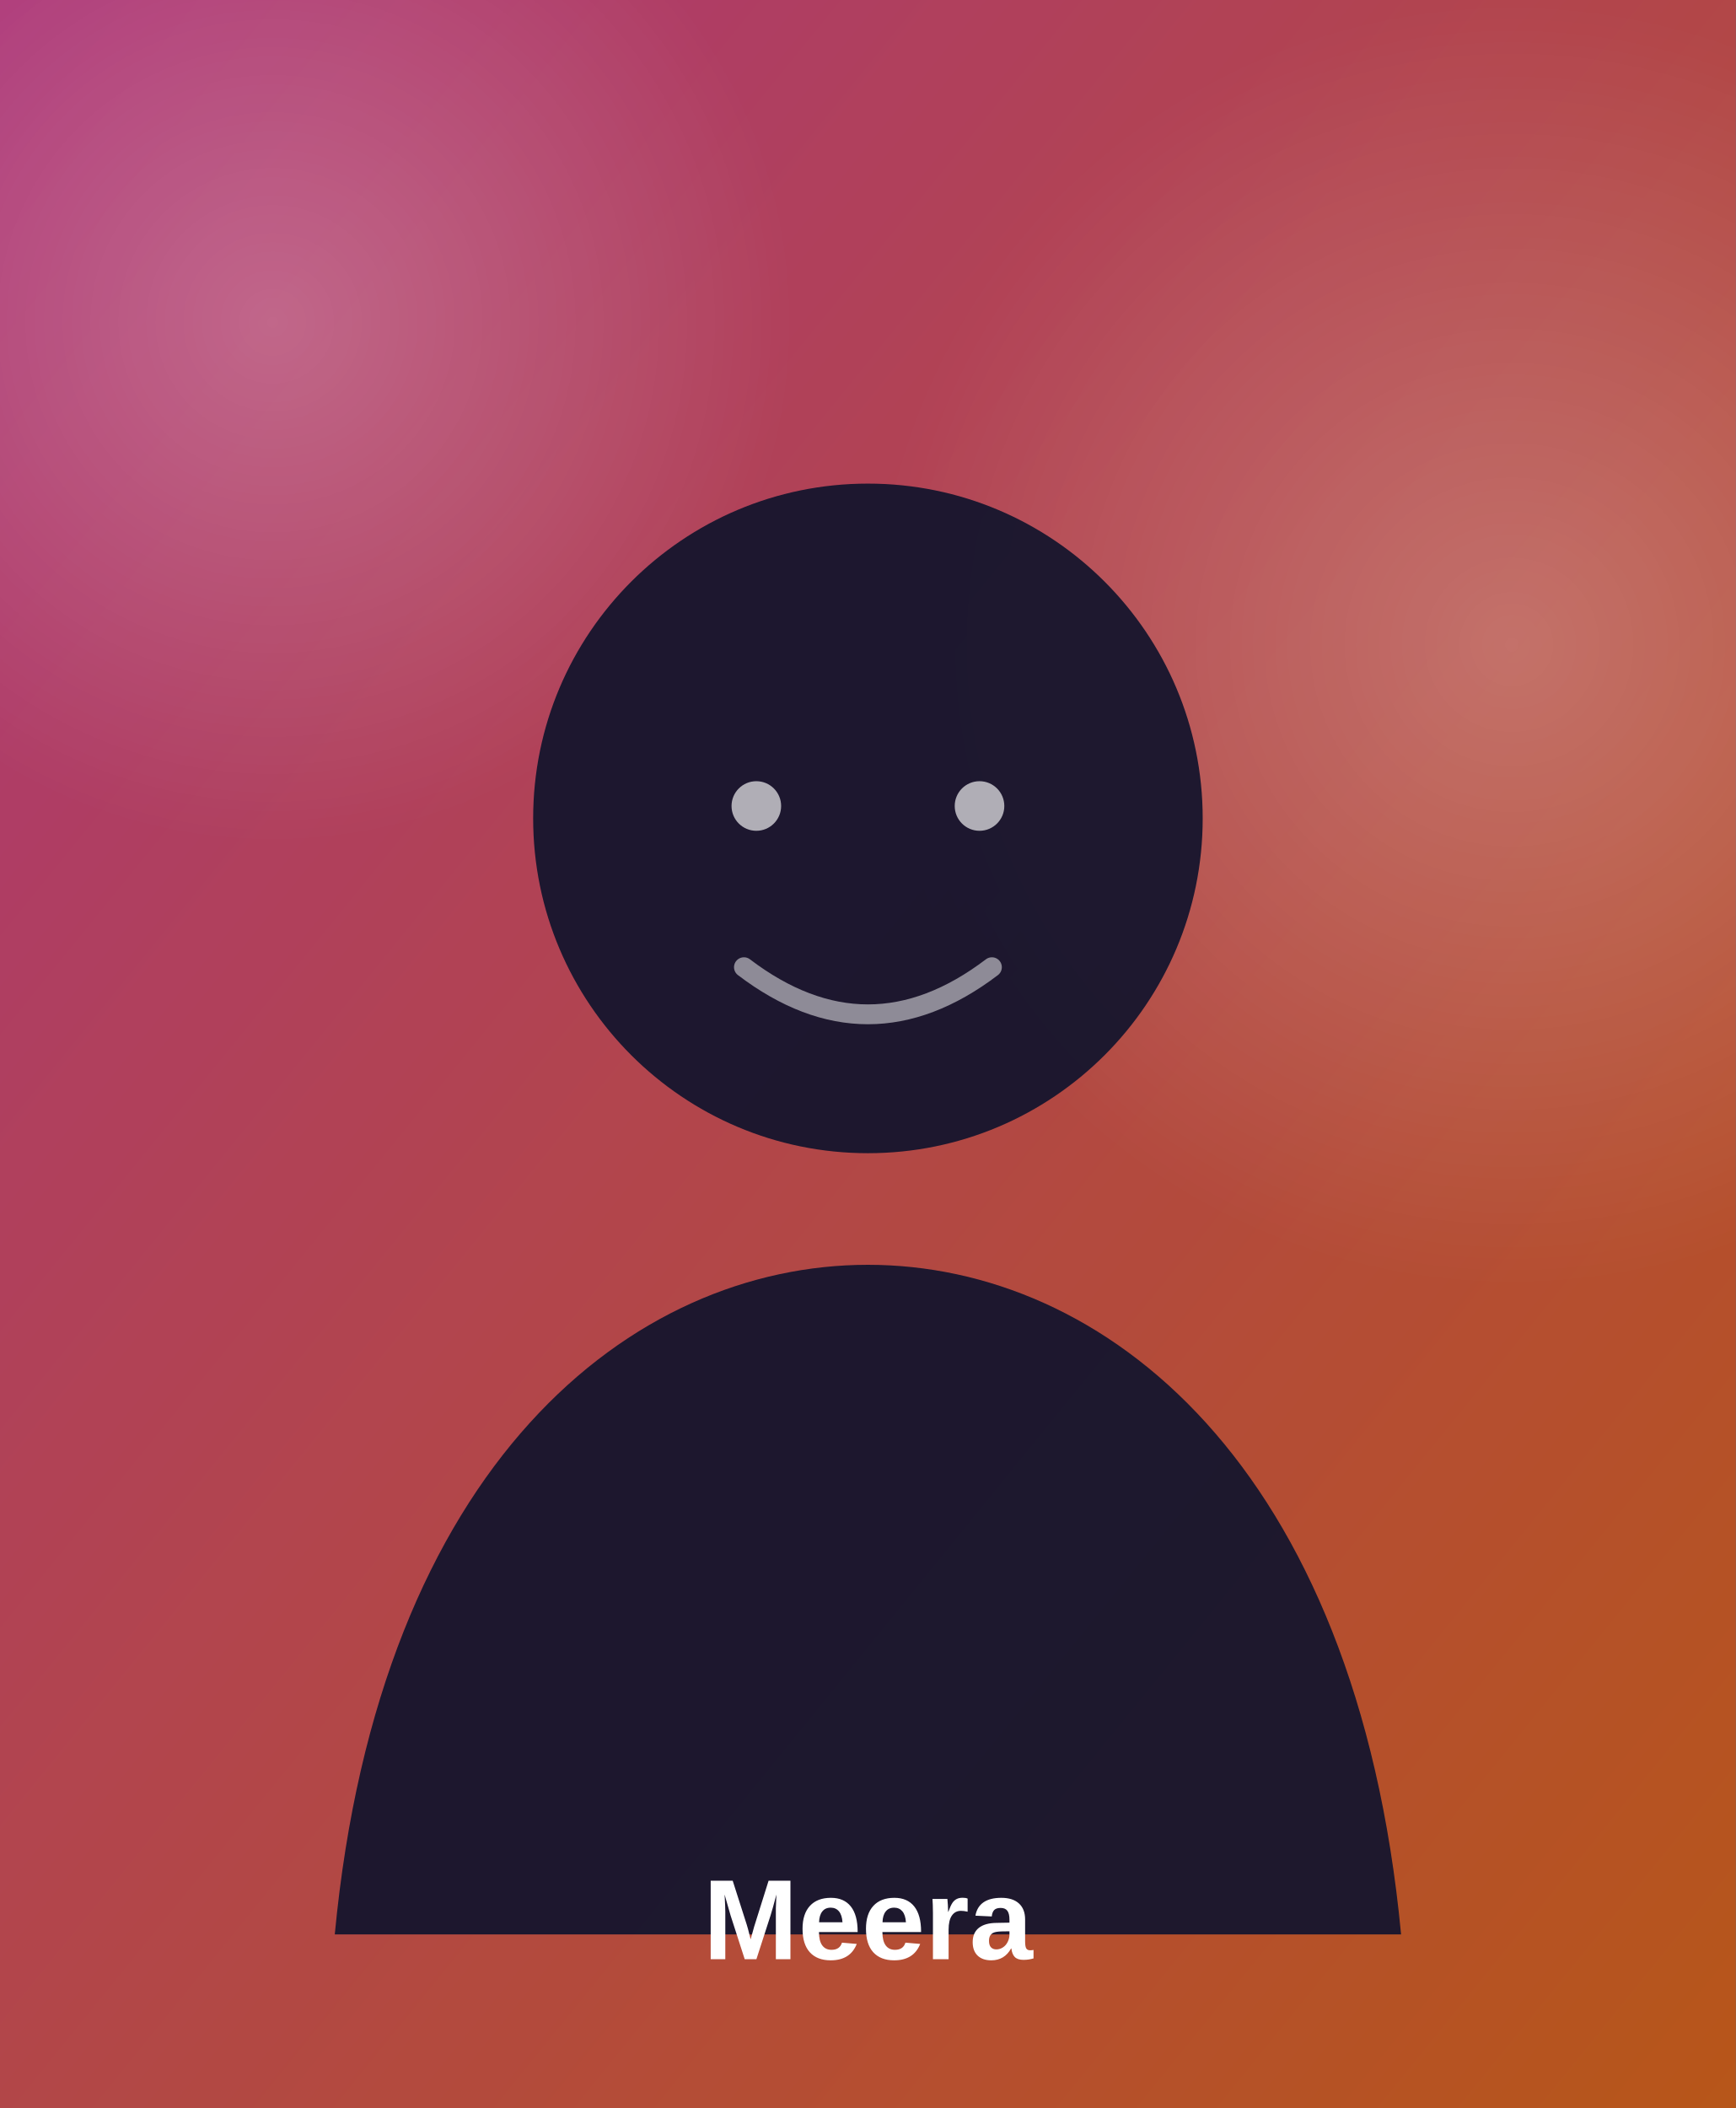
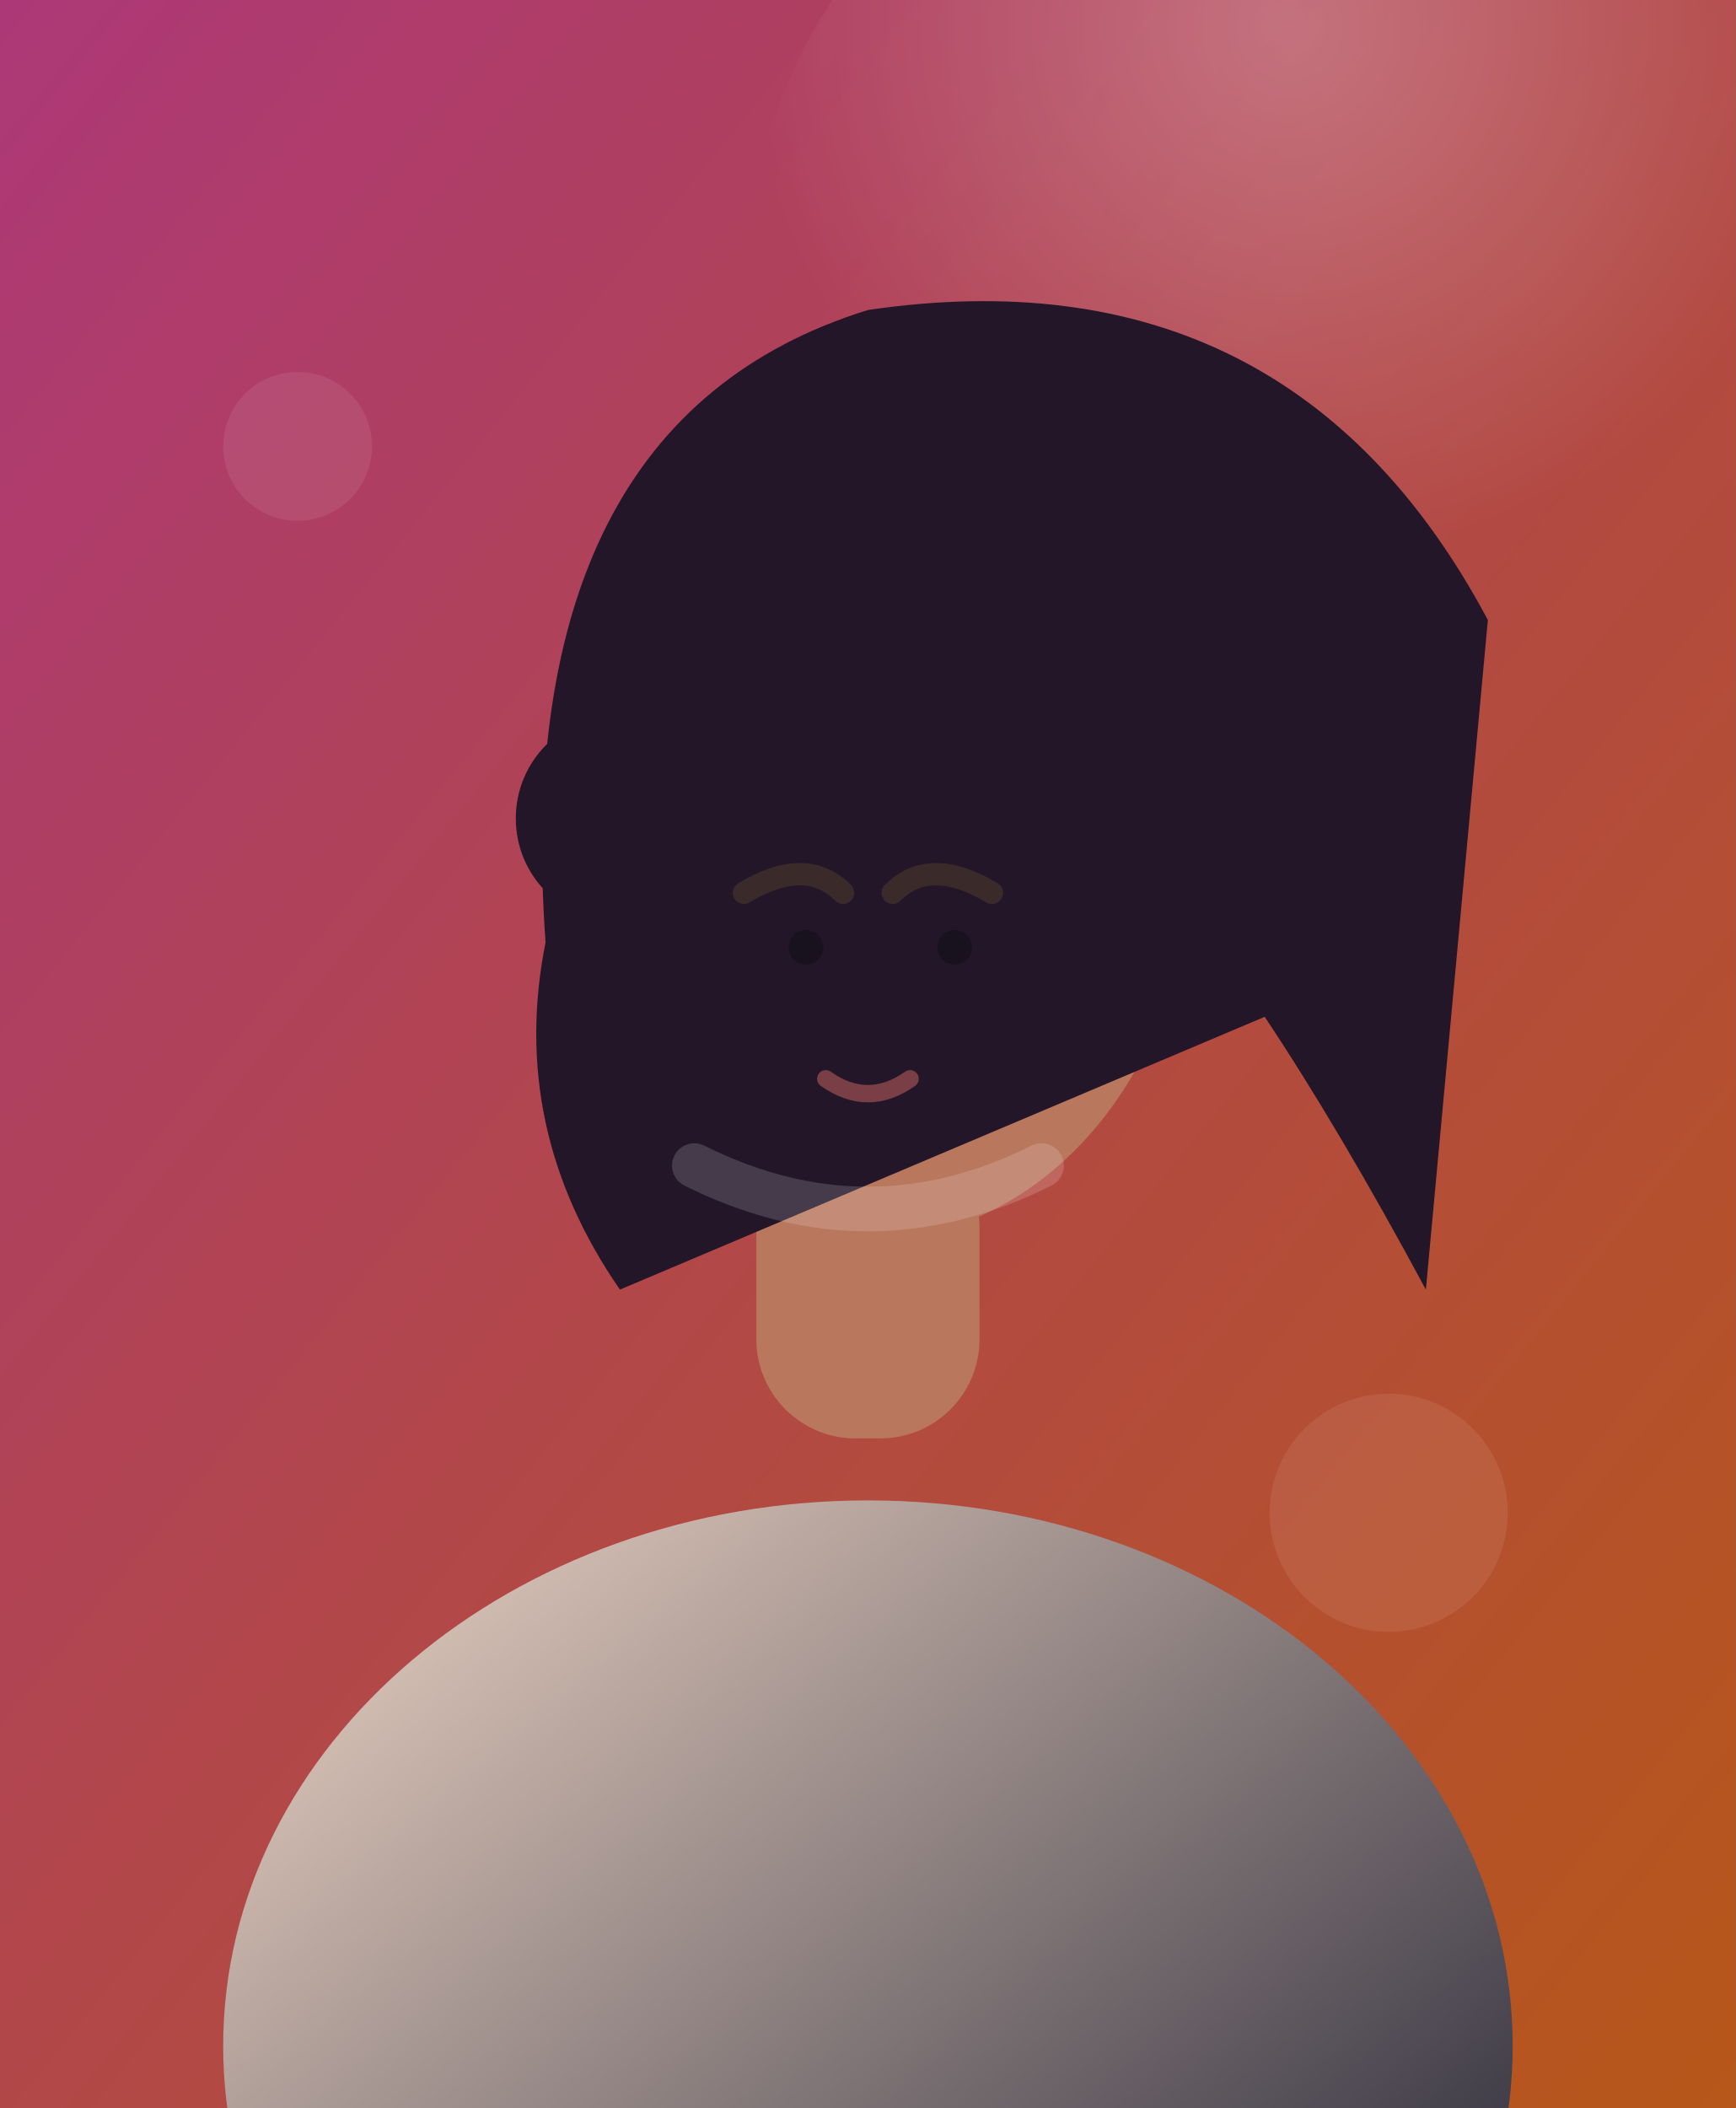
<svg xmlns="http://www.w3.org/2000/svg" viewBox="0 0 700 850">
  <defs>
-     <linearGradient id="g" x1="0" y1="0" x2="1" y2="1">
+     <linearGradient id="bg" x1="0" y1="0" x2="1" y2="1">
      <stop stop-color="#ec4899" />
      <stop offset="1" stop-color="#f97316" />
    </linearGradient>
-     <radialGradient id="b">
-       <stop stop-color="#fff" stop-opacity=".22" />
+     <radialGradient id="light" cx="50%" cy="25%">
+       <stop stop-color="#fff" stop-opacity=".25" />
      <stop offset="1" stop-color="#fff" stop-opacity="0" />
    </radialGradient>
+     <linearGradient id="shirt" x1="0" y1="0" x2="1" y2="1">
+       <stop stop-color="#f0d7c7" />
+       <stop offset="1" stop-color="#101326" />
+     </linearGradient>
  </defs>
-   <rect width="700" height="850" fill="#090b20" />
-   <rect width="700" height="850" fill="url(#g)" opacity=".72" />
-   <circle cx="110" cy="130" r="210" fill="url(#b)" />
-   <circle cx="610" cy="260" r="260" fill="url(#b)" />
-   <circle cx="350" cy="330" r="135" fill="#16152d" opacity=".95" />
-   <path d="M135 780c18-190 120-270 215-270s197 80 215 270" fill="#16152d" opacity=".95" />
-   <circle cx="305" cy="325" r="10" fill="#fff" opacity=".65" />
-   <circle cx="395" cy="325" r="10" fill="#fff" opacity=".65" />
-   <path d="M300 390q50 38 100 0" fill="none" stroke="#fff" stroke-width="8" stroke-linecap="round" opacity=".5" />
-   <text x="350" y="790" text-anchor="middle" fill="#fff" font-family="Arial,sans-serif" font-size="46" font-weight="700">Meera</text>
+   <rect width="700" height="850" fill="#0a0d20" />
+   <rect width="700" height="850" fill="url(#bg)" opacity=".72" />
+   <circle cx="520" cy="120" r="220" fill="url(#light)" />
+   <ellipse cx="350" cy="825" rx="260" ry="220" fill="url(#shirt)" />
+   <rect x="305" y="455" width="90" height="125" rx="40" fill="#b9775d" />
+   <ellipse cx="350" cy="345" rx="130" ry="155" fill="#b9775d" />
+   <path d="M220 380 Q205 170 350 125 Q520 100 600 250 L575 520 Q540 455 510 410 L250 520 Q205 455 220 380Z" fill="#231628" />
+   <g fill="#231628">
+     <circle cx="250" cy="330" r="42" />
+     <circle cx="285" cy="255" r="45" />
+     <circle cx="345" cy="205" r="48" />
+     <circle cx="410" cy="205" r="46" />
+     <circle cx="475" cy="245" r="46" />
+     <circle cx="525" cy="315" r="42" />
+   </g>
+   <path d="M300 360 Q325 345 340 360" fill="none" stroke="#3b2a2a" stroke-width="9" stroke-linecap="round" />
+   <path d="M360 360 Q375 345 400 360" fill="none" stroke="#3b2a2a" stroke-width="9" stroke-linecap="round" />
+   <circle cx="325" cy="382" r="7" fill="#17121d" />
+   <circle cx="385" cy="382" r="7" fill="#17121d" />
+   <path d="M333 435 Q350 447 367 435" fill="none" stroke="#7a3f46" stroke-width="7" stroke-linecap="round" />
+   <path d="M280 470 Q350 505 420 470" fill="none" stroke="#fff" stroke-opacity=".16" stroke-width="18" stroke-linecap="round" />
+   <circle cx="560" cy="610" r="48" fill="#fff" fill-opacity=".08" />
+   <circle cx="120" cy="180" r="30" fill="#fff" fill-opacity=".08" />
</svg>
